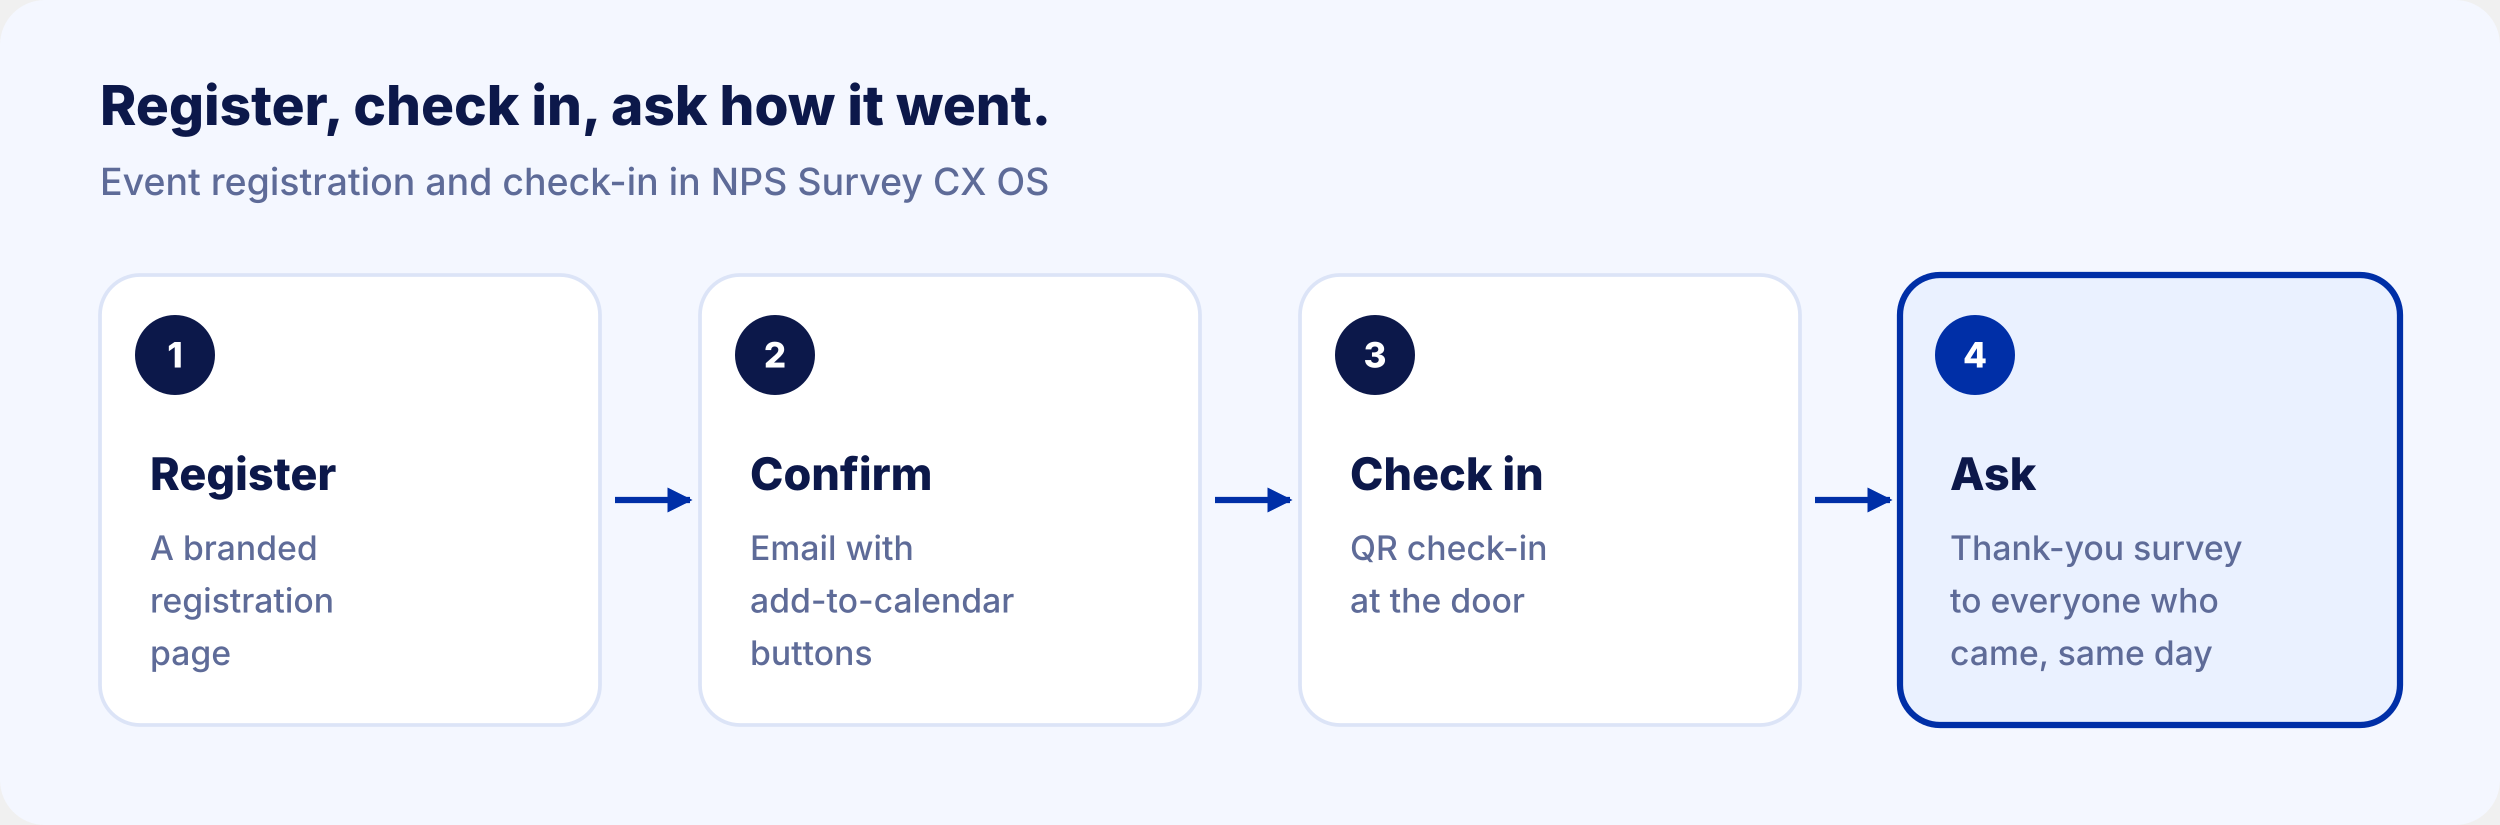
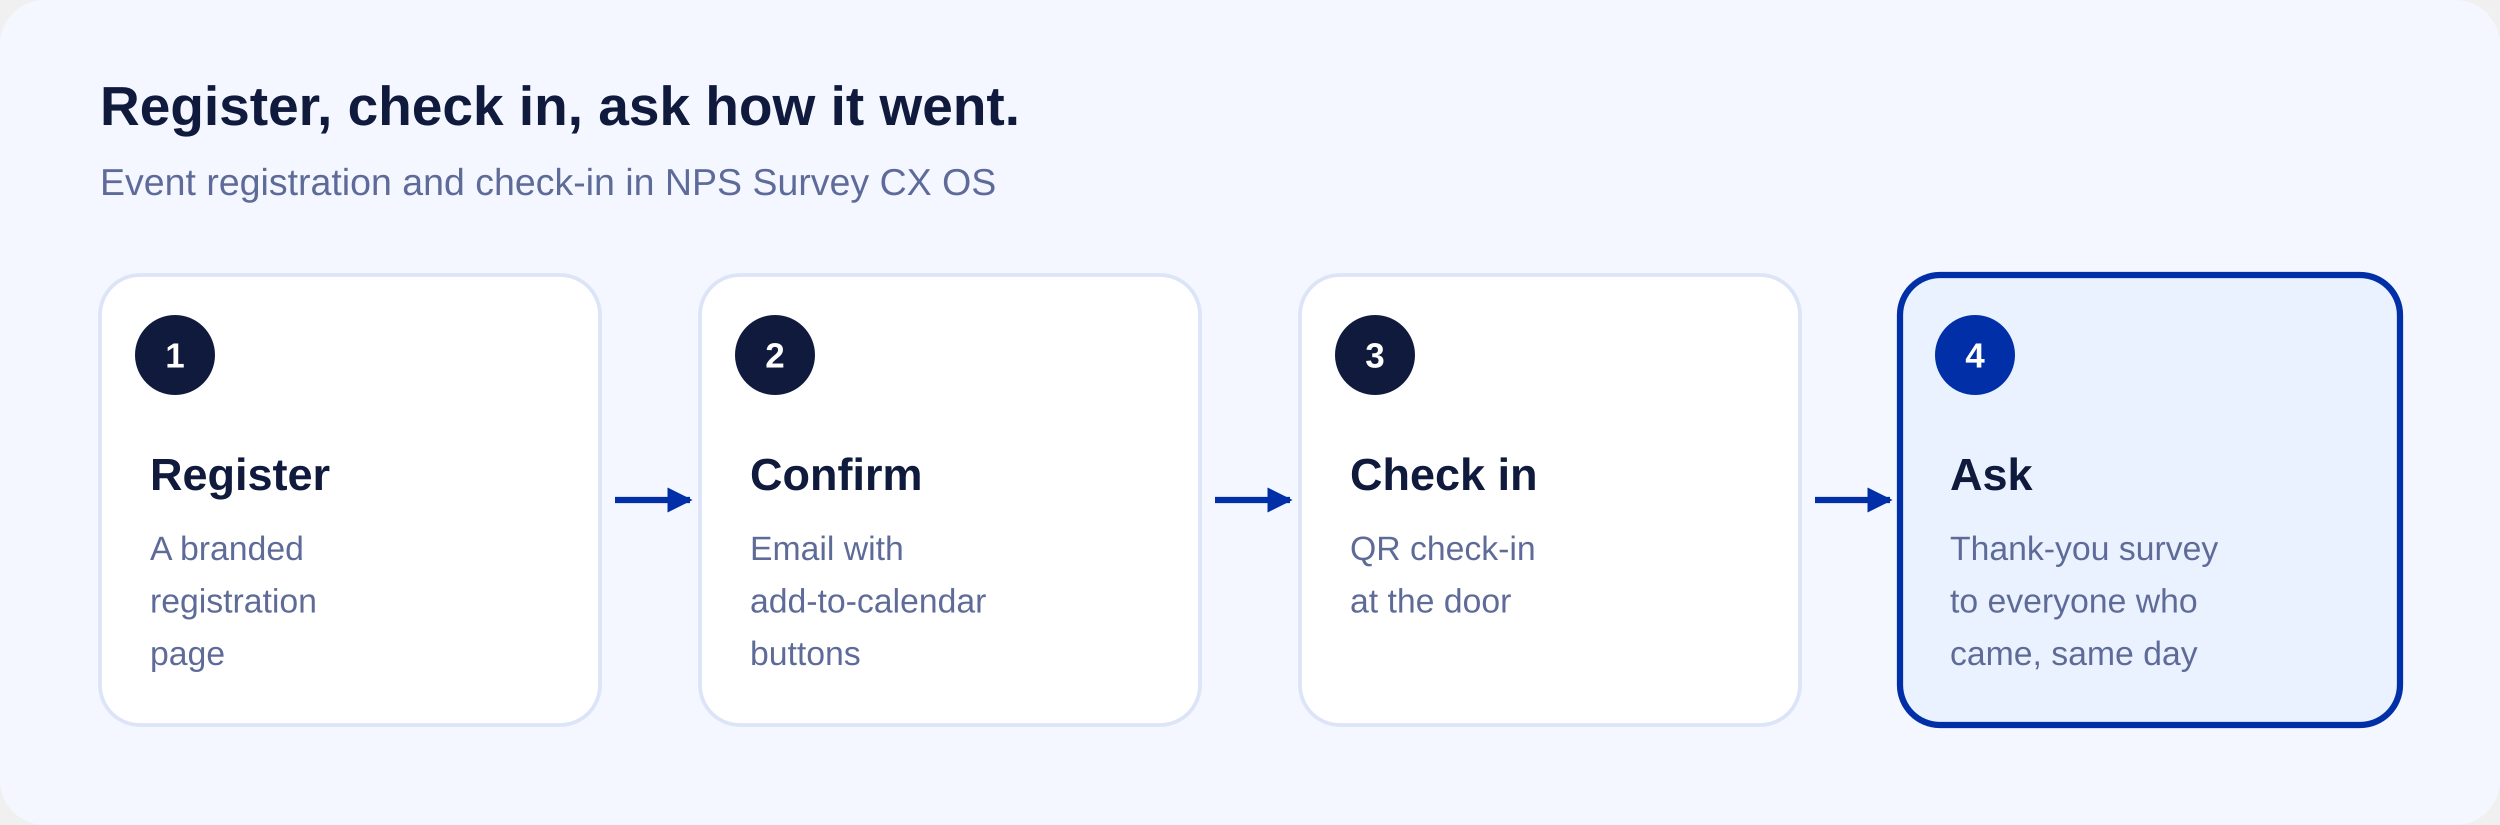
<svg xmlns="http://www.w3.org/2000/svg" viewBox="0 0 1000 330" role="img" aria-label="Event registration and check-in: A branded registration page; A confirmation with add-to-calendar buttons; QR check-in at the door; A thank-you survey to everyone who came, the same day">
  <defs>
    <marker id="ah" viewBox="0 0 10 10" refX="8" refY="5" markerWidth="7" markerHeight="7" orient="auto-start-reverse">
      <path d="M0 0L10 5L0 10z" fill="#002FA7" />
    </marker>
    <marker id="ahs" viewBox="0 0 10 10" refX="9" refY="5" markerWidth="4" markerHeight="4" orient="auto">
      <path d="M0 0L10 5L0 10z" fill="#002FA7" />
    </marker>
    <marker id="aha" viewBox="0 0 10 10" refX="8" refY="5" markerWidth="5" markerHeight="5" orient="auto-start-reverse">
      <path d="M0 0L10 5L0 10z" fill="#E9A52B" />
    </marker>
    <marker id="ahr" viewBox="0 0 10 10" refX="8" refY="5" markerWidth="6" markerHeight="6" orient="auto-start-reverse">
      <path d="M0 0L10 5L0 10z" fill="#EB5757" />
    </marker>
    <marker id="ahg" viewBox="0 0 10 10" refX="8" refY="5" markerWidth="6" markerHeight="6" orient="auto-start-reverse">
      <path d="M0 0L10 5L0 10z" fill="#23A96A" />
    </marker>
  </defs>
  <rect width="1000" height="330" rx="18" fill="#F4F7FF" />
-   <text x="40" y="50" font-size="22" font-weight="800" fill="#0C184A" text-anchor="start" font-family="Inter, Arial, sans-serif">Register, check in, ask how it went.</text>
-   <text x="40" y="78" font-size="15" font-weight="500" fill="#5E6B98" text-anchor="start" font-family="Inter, Arial, sans-serif">Event registration and check-in in NPS Survey CX OS</text>
+   <text x="40" y="50" font-size="22" font-weight="800" fill="#0F1A3D" text-anchor="start" font-family="IBM Plex Sans, Arial, sans-serif">Register, check in, ask how it went.</text>
+   <text x="40" y="78" font-size="15" font-weight="500" fill="#5E6B98" text-anchor="start" font-family="IBM Plex Sans, Arial, sans-serif">Event registration and check-in in NPS Survey CX OS</text>
  <rect x="40.0" y="110" width="200.0" height="180" rx="16" fill="#FFFFFF" stroke="#DCE4F7" stroke-width="1.5" />
-   <circle cx="70.0" cy="142" r="16" fill="#0C184A" />
-   <text x="70.0" y="147" font-size="14" font-weight="800" fill="#FFFFFF" text-anchor="middle" font-family="Inter, Arial, sans-serif">1</text>
-   <text x="60.0" y="196" font-size="18" font-weight="800" fill="#0C184A" text-anchor="start" font-family="Inter, Arial, sans-serif">Register</text>
-   <text x="60.0" y="224" font-size="13.5" font-weight="500" fill="#5E6B98" text-anchor="start" font-family="Inter, Arial, sans-serif">A branded</text>
-   <text x="60.0" y="245" font-size="13.5" font-weight="500" fill="#5E6B98" text-anchor="start" font-family="Inter, Arial, sans-serif">registration</text>
-   <text x="60.0" y="266" font-size="13.5" font-weight="500" fill="#5E6B98" text-anchor="start" font-family="Inter, Arial, sans-serif">page</text>
+   <circle cx="70.0" cy="142" r="16" fill="#0F1A3D" />
+   <text x="70.0" y="147" font-size="14" font-weight="800" fill="#FFFFFF" text-anchor="middle" font-family="IBM Plex Sans, Arial, sans-serif">1</text>
+   <text x="60.0" y="196" font-size="18" font-weight="800" fill="#0F1A3D" text-anchor="start" font-family="IBM Plex Sans, Arial, sans-serif">Register</text>
+   <text x="60.0" y="224" font-size="13.5" font-weight="500" fill="#5E6B98" text-anchor="start" font-family="IBM Plex Sans, Arial, sans-serif">A branded</text>
+   <text x="60.0" y="245" font-size="13.5" font-weight="500" fill="#5E6B98" text-anchor="start" font-family="IBM Plex Sans, Arial, sans-serif">registration</text>
+   <text x="60.0" y="266" font-size="13.5" font-weight="500" fill="#5E6B98" text-anchor="start" font-family="IBM Plex Sans, Arial, sans-serif">page</text>
  <line x1="246.0" y1="200" x2="276.0" y2="200" stroke="#002FA7" stroke-width="2.5" marker-end="url(#ahs)" />
  <rect x="280.0" y="110" width="200.0" height="180" rx="16" fill="#FFFFFF" stroke="#DCE4F7" stroke-width="1.5" />
-   <circle cx="310.0" cy="142" r="16" fill="#0C184A" />
-   <text x="310.0" y="147" font-size="14" font-weight="800" fill="#FFFFFF" text-anchor="middle" font-family="Inter, Arial, sans-serif">2</text>
-   <text x="300.0" y="196" font-size="18" font-weight="800" fill="#0C184A" text-anchor="start" font-family="Inter, Arial, sans-serif">Confirm</text>
-   <text x="300.0" y="224" font-size="13.5" font-weight="500" fill="#5E6B98" text-anchor="start" font-family="Inter, Arial, sans-serif">Email with</text>
-   <text x="300.0" y="245" font-size="13.5" font-weight="500" fill="#5E6B98" text-anchor="start" font-family="Inter, Arial, sans-serif">add-to-calendar</text>
-   <text x="300.0" y="266" font-size="13.5" font-weight="500" fill="#5E6B98" text-anchor="start" font-family="Inter, Arial, sans-serif">buttons</text>
+   <circle cx="310.0" cy="142" r="16" fill="#0F1A3D" />
+   <text x="310.0" y="147" font-size="14" font-weight="800" fill="#FFFFFF" text-anchor="middle" font-family="IBM Plex Sans, Arial, sans-serif">2</text>
+   <text x="300.0" y="196" font-size="18" font-weight="800" fill="#0F1A3D" text-anchor="start" font-family="IBM Plex Sans, Arial, sans-serif">Confirm</text>
+   <text x="300.0" y="224" font-size="13.5" font-weight="500" fill="#5E6B98" text-anchor="start" font-family="IBM Plex Sans, Arial, sans-serif">Email with</text>
+   <text x="300.0" y="245" font-size="13.5" font-weight="500" fill="#5E6B98" text-anchor="start" font-family="IBM Plex Sans, Arial, sans-serif">add-to-calendar</text>
+   <text x="300.0" y="266" font-size="13.5" font-weight="500" fill="#5E6B98" text-anchor="start" font-family="IBM Plex Sans, Arial, sans-serif">buttons</text>
  <line x1="486.0" y1="200" x2="516.0" y2="200" stroke="#002FA7" stroke-width="2.5" marker-end="url(#ahs)" />
  <rect x="520.0" y="110" width="200.0" height="180" rx="16" fill="#FFFFFF" stroke="#DCE4F7" stroke-width="1.5" />
-   <circle cx="550.0" cy="142" r="16" fill="#0C184A" />
-   <text x="550.0" y="147" font-size="14" font-weight="800" fill="#FFFFFF" text-anchor="middle" font-family="Inter, Arial, sans-serif">3</text>
-   <text x="540.0" y="196" font-size="18" font-weight="800" fill="#0C184A" text-anchor="start" font-family="Inter, Arial, sans-serif">Check in</text>
-   <text x="540.0" y="224" font-size="13.5" font-weight="500" fill="#5E6B98" text-anchor="start" font-family="Inter, Arial, sans-serif">QR check-in</text>
-   <text x="540.0" y="245" font-size="13.5" font-weight="500" fill="#5E6B98" text-anchor="start" font-family="Inter, Arial, sans-serif">at the door</text>
+   <circle cx="550.0" cy="142" r="16" fill="#0F1A3D" />
+   <text x="550.0" y="147" font-size="14" font-weight="800" fill="#FFFFFF" text-anchor="middle" font-family="IBM Plex Sans, Arial, sans-serif">3</text>
+   <text x="540.0" y="196" font-size="18" font-weight="800" fill="#0F1A3D" text-anchor="start" font-family="IBM Plex Sans, Arial, sans-serif">Check in</text>
+   <text x="540.0" y="224" font-size="13.5" font-weight="500" fill="#5E6B98" text-anchor="start" font-family="IBM Plex Sans, Arial, sans-serif">QR check-in</text>
+   <text x="540.0" y="245" font-size="13.5" font-weight="500" fill="#5E6B98" text-anchor="start" font-family="IBM Plex Sans, Arial, sans-serif">at the door</text>
  <line x1="726.0" y1="200" x2="756.0" y2="200" stroke="#002FA7" stroke-width="2.5" marker-end="url(#ahs)" />
  <rect x="760.0" y="110" width="200.0" height="180" rx="16" fill="#EAF1FF" stroke="#002FA7" stroke-width="2.5" />
  <circle cx="790.0" cy="142" r="16" fill="#002FA7" />
-   <text x="790.0" y="147" font-size="14" font-weight="800" fill="#FFFFFF" text-anchor="middle" font-family="Inter, Arial, sans-serif">4</text>
-   <text x="780.0" y="196" font-size="18" font-weight="800" fill="#0C184A" text-anchor="start" font-family="Inter, Arial, sans-serif">Ask</text>
-   <text x="780.0" y="224" font-size="13.5" font-weight="500" fill="#5E6B98" text-anchor="start" font-family="Inter, Arial, sans-serif">Thank-you survey</text>
-   <text x="780.0" y="245" font-size="13.5" font-weight="500" fill="#5E6B98" text-anchor="start" font-family="Inter, Arial, sans-serif">to everyone who</text>
-   <text x="780.0" y="266" font-size="13.5" font-weight="500" fill="#5E6B98" text-anchor="start" font-family="Inter, Arial, sans-serif">came, same day</text>
+   <text x="790.0" y="147" font-size="14" font-weight="800" fill="#FFFFFF" text-anchor="middle" font-family="IBM Plex Sans, Arial, sans-serif">4</text>
+   <text x="780.0" y="196" font-size="18" font-weight="800" fill="#0F1A3D" text-anchor="start" font-family="IBM Plex Sans, Arial, sans-serif">Ask</text>
+   <text x="780.0" y="224" font-size="13.5" font-weight="500" fill="#5E6B98" text-anchor="start" font-family="IBM Plex Sans, Arial, sans-serif">Thank-you survey</text>
+   <text x="780.0" y="245" font-size="13.5" font-weight="500" fill="#5E6B98" text-anchor="start" font-family="IBM Plex Sans, Arial, sans-serif">to everyone who</text>
+   <text x="780.0" y="266" font-size="13.5" font-weight="500" fill="#5E6B98" text-anchor="start" font-family="IBM Plex Sans, Arial, sans-serif">came, same day</text>
</svg>
